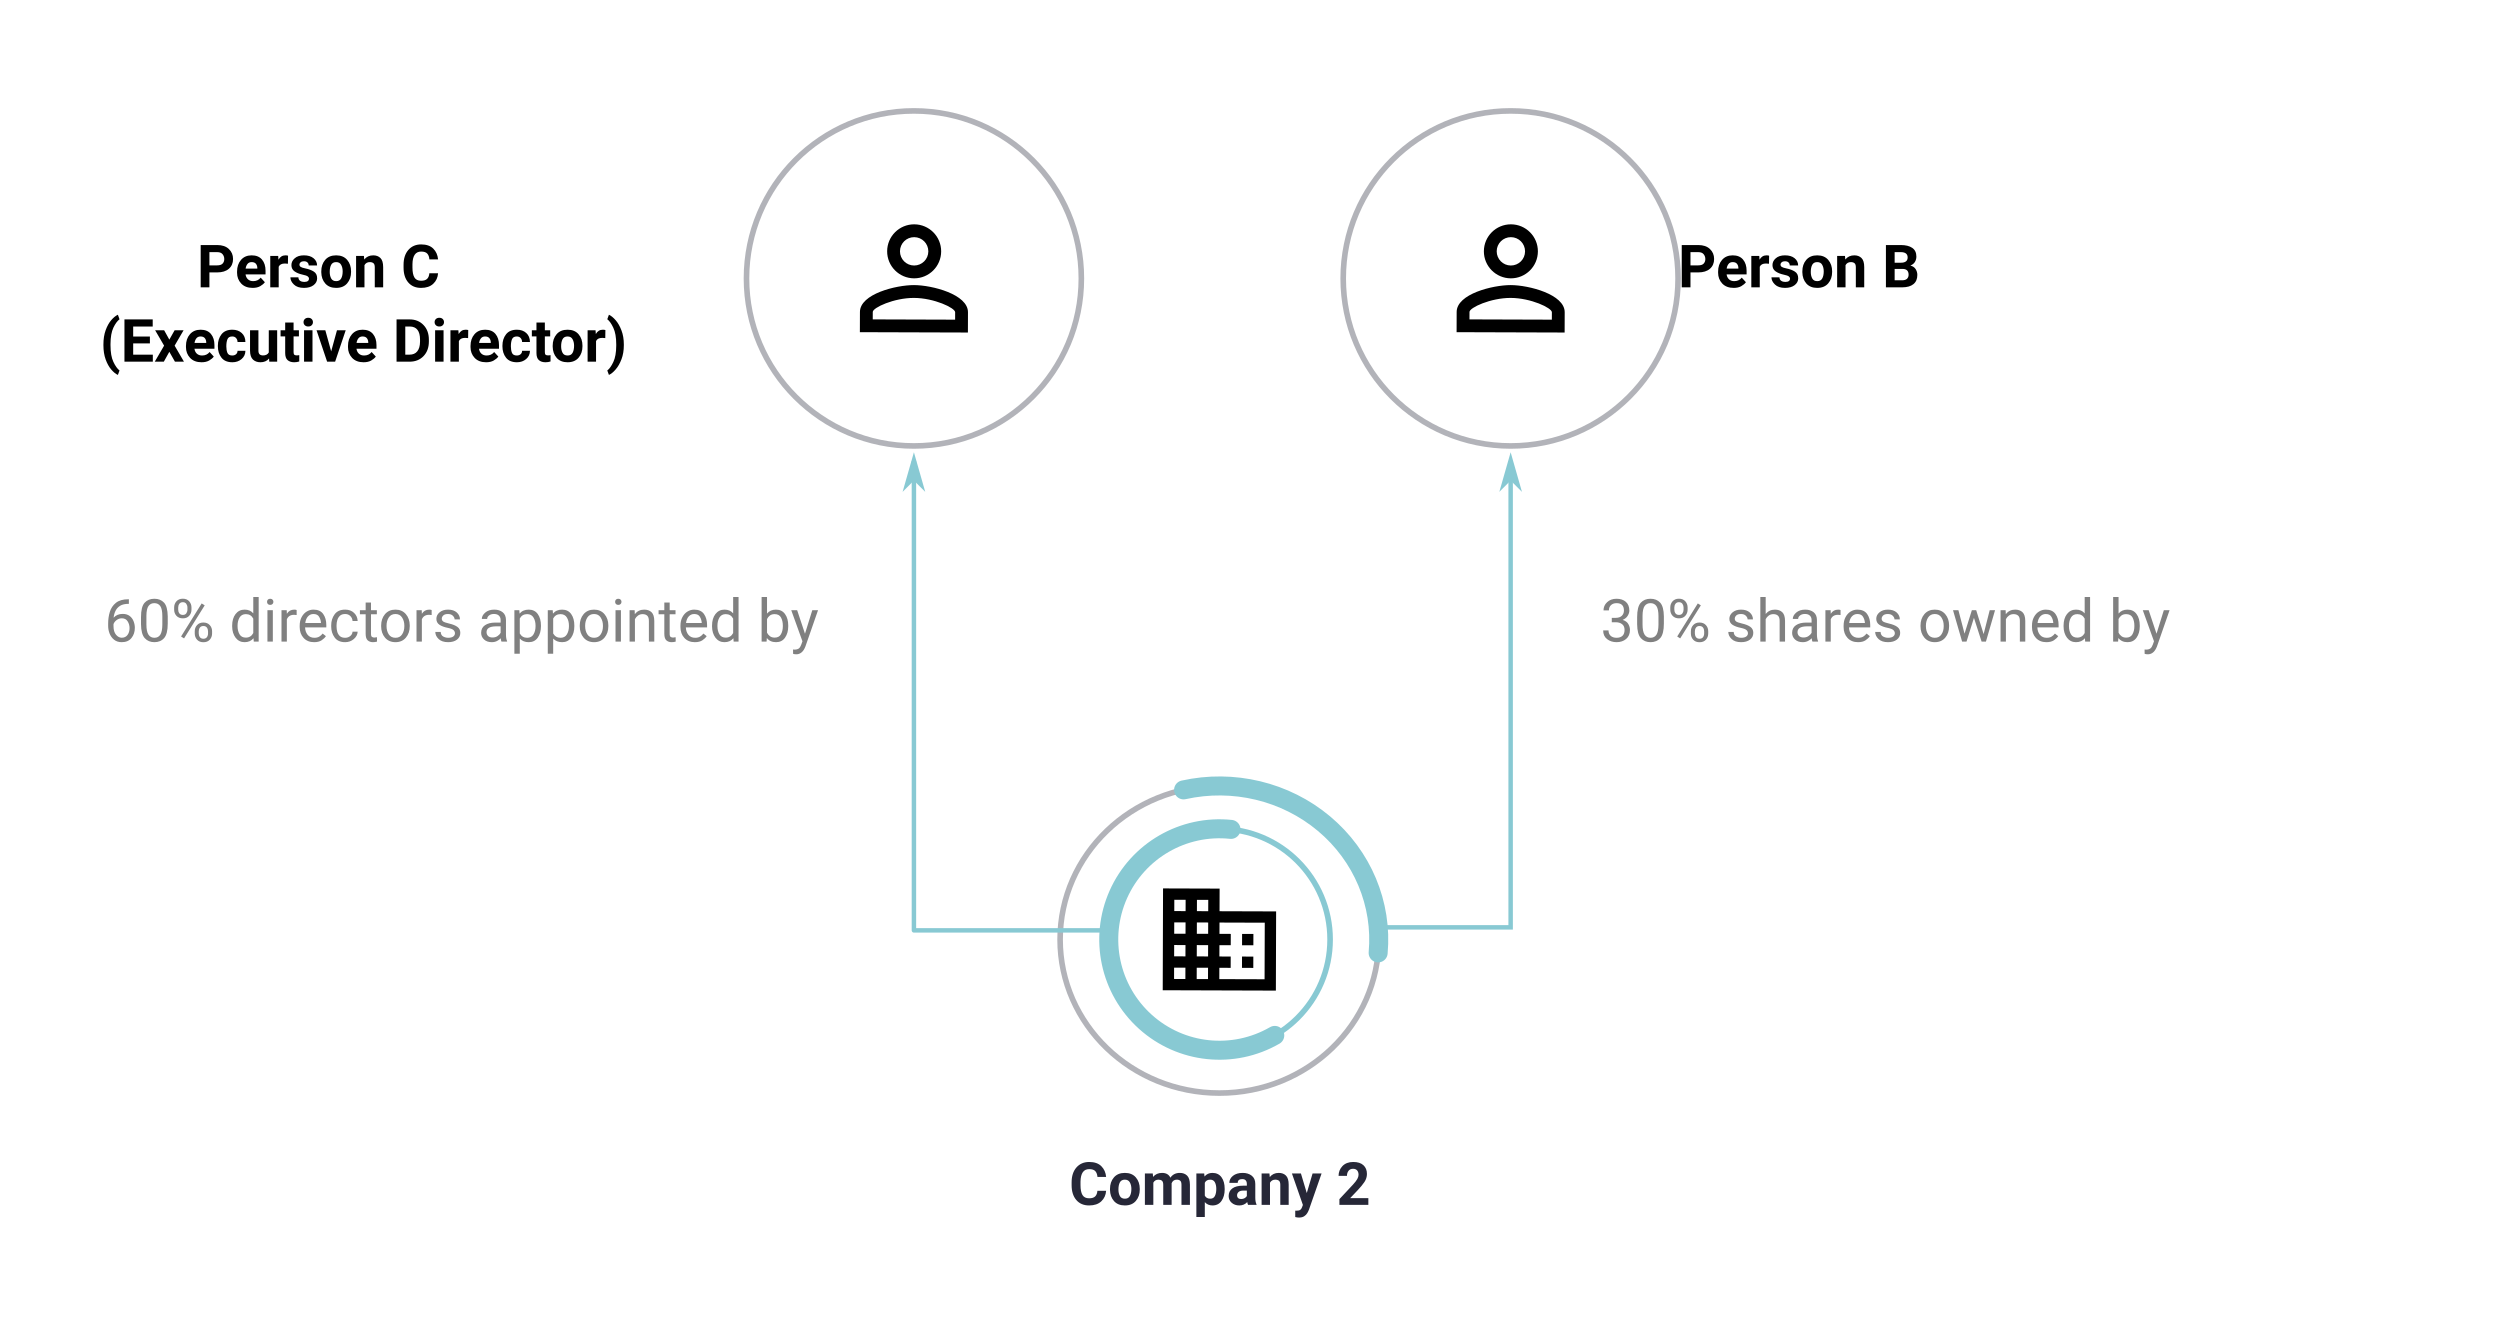
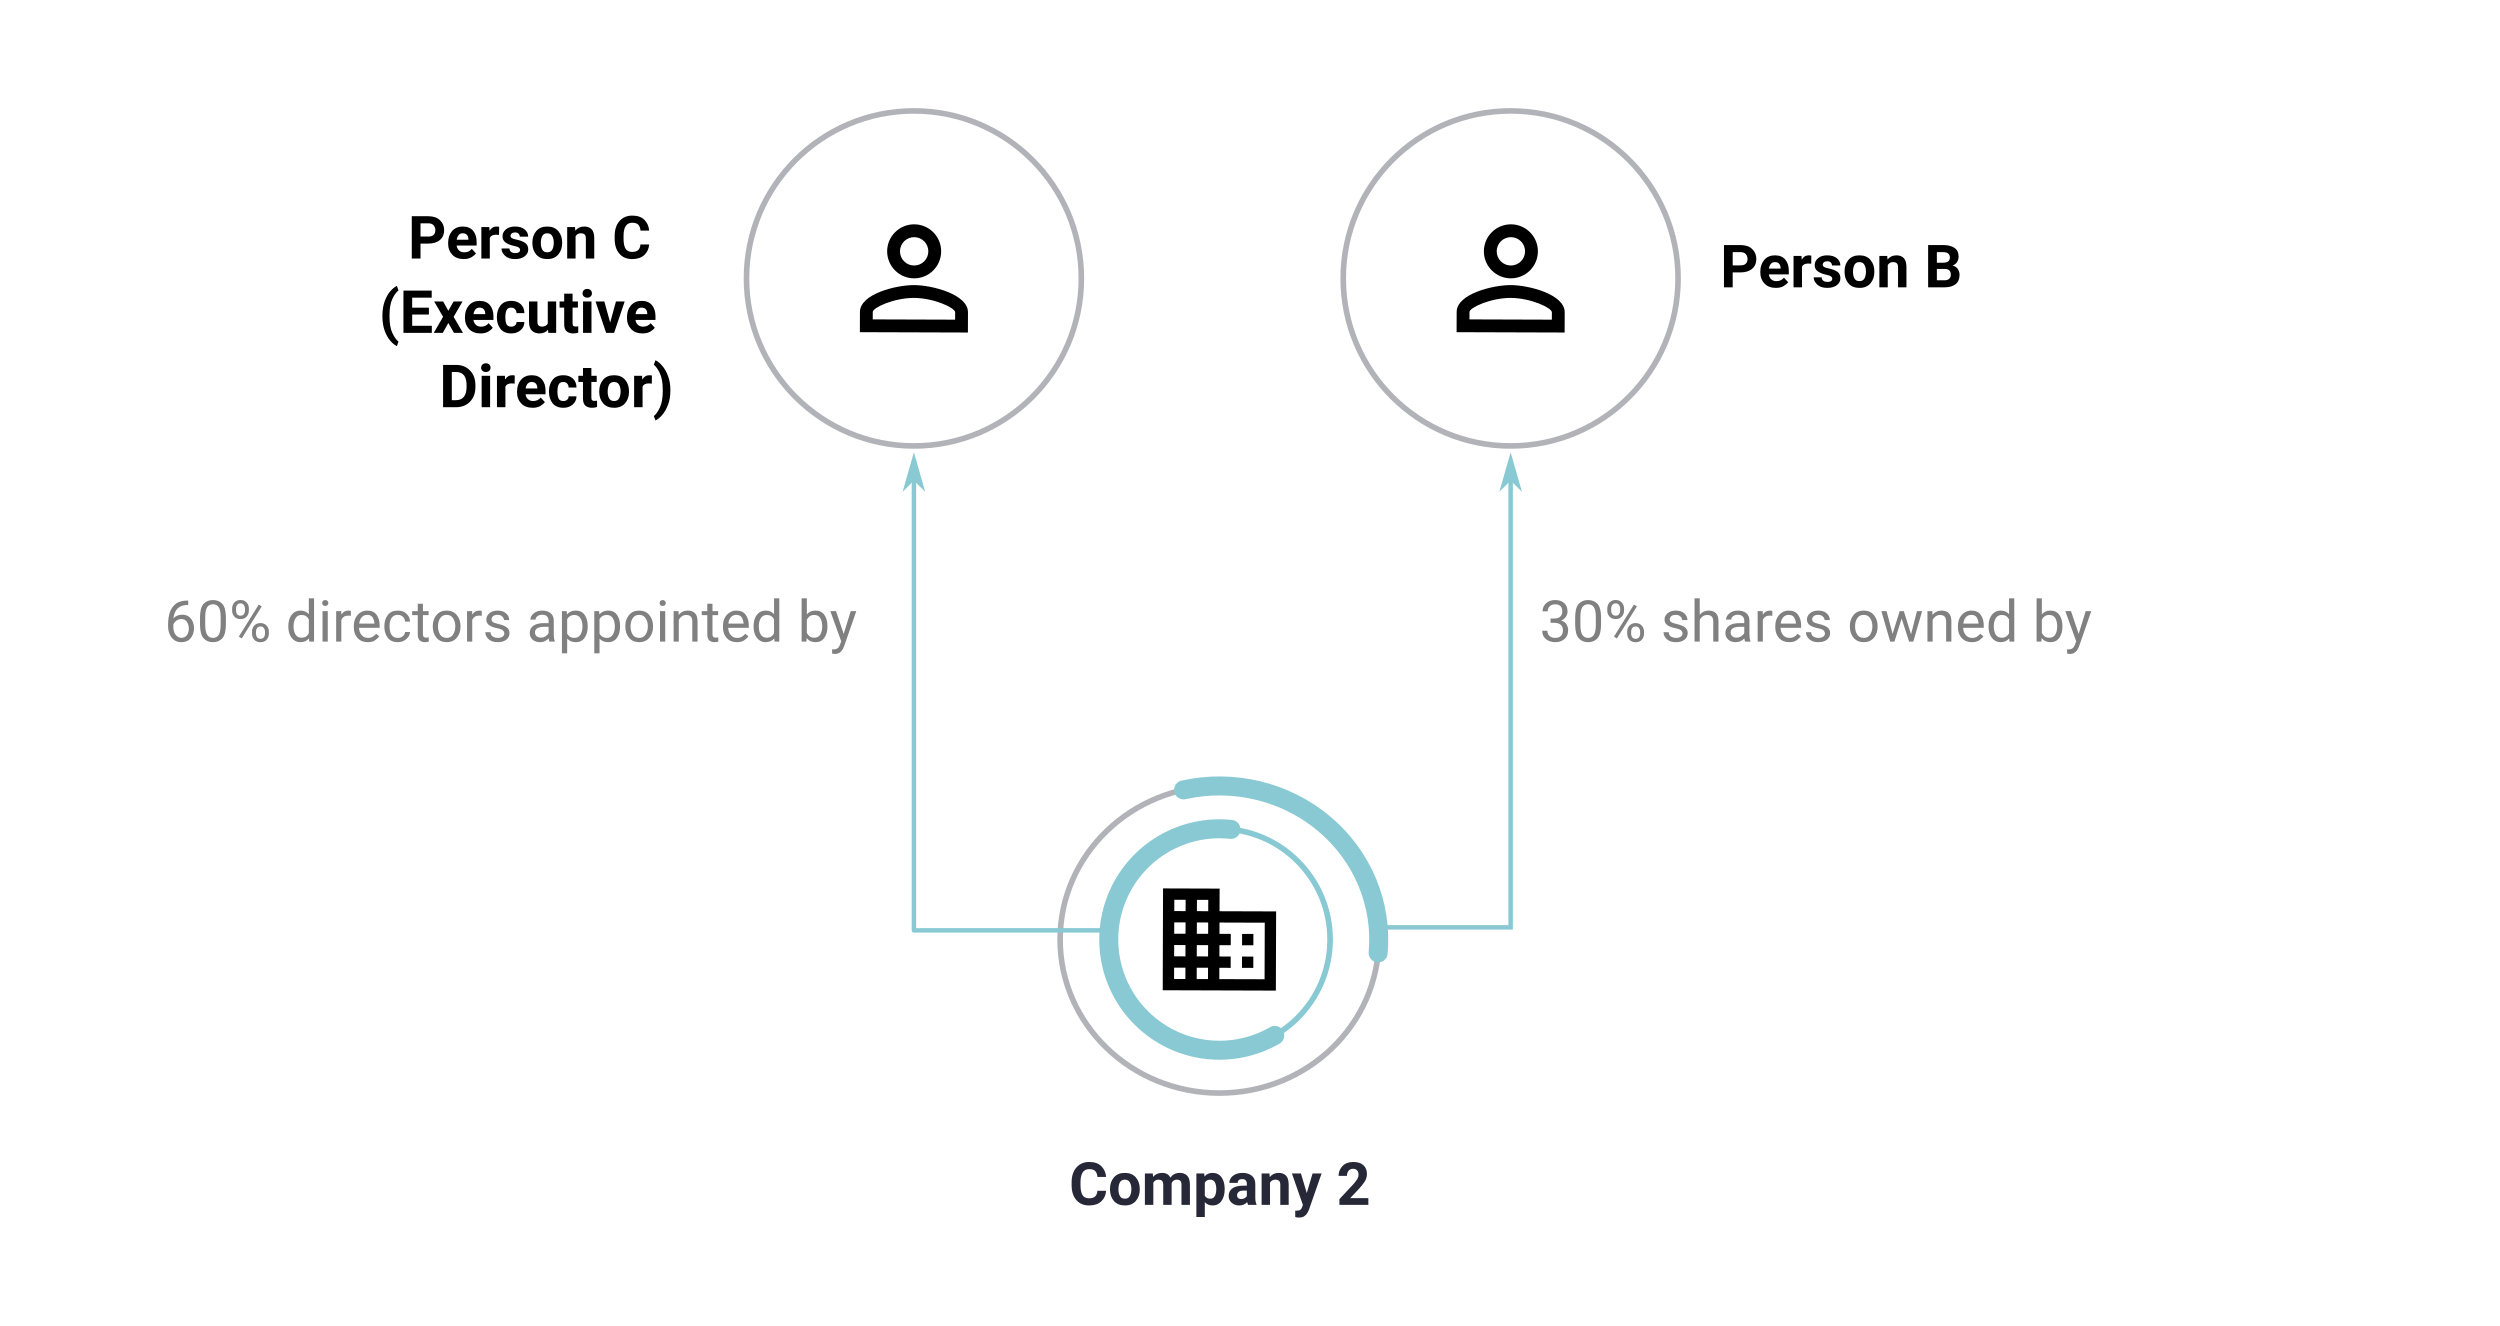
<svg xmlns="http://www.w3.org/2000/svg" id="Layer_1" data-name="Layer 1" viewBox="0 0 693.787 367.894" version="1.1" width="693.787" height="367.894">
  <defs id="defs3">
    <marker orient="auto" refY="0" refX="0" id="Arrow1Lend" style="overflow:visible">
      <path id="path4371" d="M 0,0 5,-5 -12.5,0 5,5 0,0 Z" style="fill:#00deb6;fill-opacity:1;fill-rule:evenodd;stroke:#00deb6;stroke-width:1pt;stroke-opacity:1" transform="matrix(-0.8,0,0,-0.8,-10,0)" />
    </marker>
    <marker orient="auto" refY="0" refX="0" id="Arrow1Mend" style="overflow:visible">
      <path id="path4377" d="M 0,0 5,-5 -12.5,0 5,5 0,0 Z" style="fill:#00deb6;fill-opacity:1;fill-rule:evenodd;stroke:#00deb6;stroke-width:1pt;stroke-opacity:1" transform="matrix(-0.4,0,0,-0.4,-4,0)" />
    </marker>
    <marker orient="auto" refY="0" refX="0" id="Arrow1Mstart" style="overflow:visible">
      <path id="path4374" d="M 0,0 5,-5 -12.5,0 5,5 0,0 Z" style="fill:#88c9d3;fill-opacity:1;fill-rule:evenodd;stroke:#88c9d3;stroke-width:1pt;stroke-opacity:1" transform="matrix(0.4,0,0,0.4,4,0)" />
    </marker>
    <style id="style5">.cls-1,.cls-10,.cls-11,.cls-7,.cls-8{fill:none;}.cls-1,.cls-11{stroke:#00deb6;}.cls-1,.cls-10,.cls-11,.cls-7{stroke-miterlimit:10;}.cls-2{fill:#00deb6;}.cls-3{font-size:16px;fill:#262737;}.cls-12,.cls-3{font-family:HKGrotesk-SemiBold, HK Grotesk;font-weight:700;}.cls-4{letter-spacing:-0.03em;}.cls-5{letter-spacing:-0.02em;}.cls-6{letter-spacing:0em;}.cls-7{stroke:#262737;}.cls-11,.cls-7{stroke-width:5px;}.cls-9{letter-spacing:-0.01em;}.cls-10{stroke:#e6e6e6;}.cls-12{font-size:12px;fill:gray;}.cls-13{letter-spacing:-0.03em;}.cls-14{letter-spacing:-0.01em;}.cls-15{letter-spacing:-0.02em;}.cls-16{letter-spacing:0em;}.cls-17{letter-spacing:0em;}.cls-18{letter-spacing:0em;}</style>
    <marker orient="auto" refY="0" refX="0" id="Arrow1Mstart-2" style="overflow:visible">
      <path id="path4374-0" d="M 0,0 5,-5 -12.5,0 5,5 0,0 Z" style="fill:#00deb6;fill-opacity:1;fill-rule:evenodd;stroke:#00deb6;stroke-width:1pt;stroke-opacity:1" transform="matrix(0.4,0,0,0.4,4,0)" />
    </marker>
    <clipPath id="p.1">
      <path style="clip-rule:evenodd" id="path3414" d="M 0,0 30,0 30,26 0,26 Z" />
    </clipPath>
    <clipPath id="p.2">
      <path style="clip-rule:evenodd" id="path3423" d="M 0,0 24,0 24,25 0,25 Z" />
    </clipPath>
    <clipPath id="p.1-3">
      <path style="clip-rule:evenodd" id="path3414-8" d="M 0,0 30,0 30,26 0,26 Z" />
    </clipPath>
    <marker orient="auto" refY="0" refX="0" id="Arrow1Mstart-8" style="overflow:visible">
      <path id="path4374-9" d="M 0,0 5,-5 -12.5,0 5,5 0,0 Z" style="fill:#00deb6;fill-opacity:1;fill-rule:evenodd;stroke:#00deb6;stroke-width:1pt;stroke-opacity:1" transform="matrix(0.4,0,0,0.4,4,0)" />
    </marker>
    <clipPath id="p.2-2">
      <path style="clip-rule:evenodd" id="path3423-2" d="M 0,0 24,0 24,25 0,25 Z" />
    </clipPath>
    <marker orient="auto" refY="0" refX="0" id="Arrow1Mstart-6" style="overflow:visible">
      <path id="path4374-3" d="M 0,0 5,-5 -12.5,0 5,5 0,0 Z" style="fill:#00deb6;fill-opacity:1;fill-rule:evenodd;stroke:#00deb6;stroke-width:1pt;stroke-opacity:1" transform="matrix(0.4,0,0,0.4,4,0)" />
    </marker>
    <marker orient="auto" refY="0" refX="0" id="Arrow1Mstart-84" style="overflow:visible">
      <path id="path4374-4" d="M 0,0 5,-5 -12.5,0 5,5 0,0 Z" style="fill:#88c9d3;fill-opacity:1;fill-rule:evenodd;stroke:#88c9d3;stroke-width:1pt;stroke-opacity:1" transform="matrix(0.4,0,0,0.4,4,0)" />
    </marker>
  </defs>
-   <text class="cls-3" id="text31" style="font-style:normal;font-variant:normal;font-weight:bold;font-stretch:normal;font-size:16.504px;line-height:125%;font-family:Roboto;-inkscape-font-specification:'Roboto, Bold';text-align:start;writing-mode:lr-tb;text-anchor:start;fill:#262737" x="283.575" y="334.287" transform="scale(0.9997463,1.000254)">
+   <text class="cls-3" id="text31" style="font-style:normal;font-variant:normal;font-weight:bold;font-stretch:normal;font-size:16.504px;line-height:0%;font-family:Roboto;-inkscape-font-specification:'Roboto, Bold';text-align:start;writing-mode:lr-tb;text-anchor:start;fill:#262737" x="283.575" y="334.287" transform="scale(0.9997463,1.000254)">
    <tspan x="296.778" y="334.287" id="tspan35" style="font-style:normal;font-variant:normal;font-weight:bold;font-stretch:normal;font-size:16.504px;line-height:125%;font-family:Roboto;-inkscape-font-specification:'Roboto, Bold';text-align:start;writing-mode:lr-tb;text-anchor:start">Company 2</tspan>
  </text>
  <path style="fill:none;fill-rule:evenodd;stroke:#88c9d3;stroke-width:1.237;stroke-linecap:butt;stroke-linejoin:miter;stroke-miterlimit:4;stroke-dasharray:none;stroke-opacity:1;marker-start:url(#Arrow1Mstart)" d="m 419.226,127.944 0,85.454 0,0 0,43.956 -37.106,0" id="path12354" />
  <ellipse class="cls-11" id="circle209-7-4-8" style="fill:none;stroke:#b2b3b9;stroke-width:1.558;stroke-linecap:round;stroke-miterlimit:10;stroke-dasharray:none;stroke-opacity:1" cx="338.41" cy="260.728" rx="44.215" ry="42.615" />
  <path class="cls-11" id="circle209-7-4" style="fill:none;stroke:#88c9d3;stroke-width:5.275;stroke-linecap:round;stroke-miterlimit:10;stroke-dasharray:none;stroke-opacity:1" d="m -382.456,264.442 a 44.215,42.615 0 0 1 15.039,-35.876 44.215,42.615 0 0 1 38.953,-9.361" transform="scale(-1,1)" />
  <ellipse class="cls-7" cx="419.226" cy="77.268" id="ellipse25-6" style="fill:none;stroke:#b2b3b9;stroke-width:1.558;stroke-miterlimit:10;stroke-dasharray:none;stroke-opacity:1" rx="46.465" ry="46.489" />
  <ellipse class="cls-11" id="circle209-7-4-3-8" style="fill:none;stroke:#88c9d3;stroke-width:1.558;stroke-linecap:round;stroke-miterlimit:10;stroke-dasharray:none;stroke-opacity:1" cx="338.41" cy="260.728" rx="30.713" ry="30.729" />
  <path class="cls-11" id="circle209-7-4-3" style="fill:none;stroke:#88c9d3;stroke-width:5.275;stroke-linecap:round;stroke-miterlimit:10;stroke-dasharray:none;stroke-opacity:1" d="m 353.766,287.34 a 30.713,30.729 0 0 1 -35.907,-3.776 30.713,30.729 0 0 1 -7.507,-35.334 30.713,30.729 0 0 1 31.268,-18.062" />
  <ellipse class="cls-7" cx="253.626" cy="77.268" id="ellipse25-6-6" style="fill:none;stroke:#b2b3b9;stroke-width:1.558;stroke-miterlimit:10;stroke-dasharray:none;stroke-opacity:1" rx="46.465" ry="46.489" />
  <path style="fill:none;fill-rule:evenodd;stroke:#88c9d3;stroke-width:1.237;stroke-linecap:butt;stroke-linejoin:round;stroke-miterlimit:4;stroke-dasharray:none;stroke-opacity:1;marker-start:url(#Arrow1Mstart-84)" d="m 253.626,127.944 0,85.454 0,0 0,44.798 53.57,0 0,0" id="path12354-8" />
-   <text xml:space="preserve" style="font-style:normal;font-weight:normal;font-size:48.012px;line-height:125%;font-family:sans-serif;letter-spacing:0px;word-spacing:0px;fill:#000000;fill-opacity:1;stroke:none;stroke-width:1px;stroke-linecap:butt;stroke-linejoin:miter;stroke-opacity:1" x="28.944" y="178.012" id="text15734" transform="scale(0.9997463,1.000254)">
-     <tspan id="tspan15736" x="28.944" y="178.012" style="color:#000000;font-style:normal;font-variant:normal;font-weight:normal;font-stretch:normal;font-size:16.504px;line-height:125%;font-family:Roboto;-inkscape-font-specification:'Roboto, Normal';text-indent:0;text-align:start;text-decoration:none;text-decoration-line:none;text-decoration-style:solid;text-decoration-color:#000000;letter-spacing:0px;word-spacing:0px;text-transform:none;direction:ltr;block-progression:tb;writing-mode:lr-tb;baseline-shift:baseline;text-anchor:start;white-space:normal;clip-rule:nonzero;display:inline;overflow:visible;visibility:visible;opacity:1;isolation:auto;mix-blend-mode:normal;color-interpolation:sRGB;color-interpolation-filters:linearRGB;solid-color:#000000;solid-opacity:1;fill:#808080;fill-opacity:1;fill-rule:nonzero;stroke:none;stroke-width:1px;stroke-linecap:butt;stroke-linejoin:miter;stroke-miterlimit:4;stroke-dasharray:none;stroke-dashoffset:0;stroke-opacity:1;color-rendering:auto;image-rendering:auto;shape-rendering:auto;text-rendering:auto;enable-background:accumulate">60% directors appointed by</tspan>
+   <text xml:space="preserve" style="font-style:normal;font-variant:normal;font-weight:normal;font-stretch:normal;font-size:16px;line-height:0%;font-family:Roboto;-inkscape-font-specification:'Roboto, Normal';font-variant-ligatures:normal;font-variant-caps:normal;font-variant-numeric:normal;font-feature-settings:normal;text-align:end;letter-spacing:0px;word-spacing:0px;writing-mode:lr-tb;text-anchor:end;fill:#000000;fill-opacity:1;stroke:none;stroke-width:1px;stroke-linecap:butt;stroke-linejoin:miter;stroke-opacity:1" x="249.796" y="178.012" id="text15734" transform="scale(0.9997464,1.000254)">
+     <tspan id="tspan15736" x="249.796" y="178.012" style="color:#000000;font-style:normal;font-variant:normal;font-weight:normal;font-stretch:normal;font-size:16px;line-height:125%;font-family:Roboto;-inkscape-font-specification:'Roboto, Normal';font-variant-ligatures:normal;font-variant-caps:normal;font-variant-numeric:normal;font-feature-settings:normal;text-indent:0;text-align:end;text-decoration:none;text-decoration-line:none;text-decoration-style:solid;text-decoration-color:#000000;letter-spacing:0px;word-spacing:0px;text-transform:none;writing-mode:lr-tb;direction:ltr;baseline-shift:baseline;text-anchor:end;white-space:normal;clip-rule:nonzero;display:inline;overflow:visible;visibility:visible;opacity:1;isolation:auto;mix-blend-mode:normal;color-interpolation:sRGB;color-interpolation-filters:linearRGB;solid-color:#000000;solid-opacity:1;fill:#808080;fill-opacity:1;fill-rule:nonzero;stroke:none;stroke-width:1px;stroke-linecap:butt;stroke-linejoin:miter;stroke-miterlimit:4;stroke-dasharray:none;stroke-dashoffset:0;stroke-opacity:1;color-rendering:auto;image-rendering:auto;shape-rendering:auto;text-rendering:auto;enable-background:accumulate">60% directors appointed by</tspan>
  </text>
-   <text xml:space="preserve" style="font-style:normal;font-weight:normal;font-size:48.012px;line-height:125%;font-family:sans-serif;letter-spacing:0px;word-spacing:0px;fill:#000000;fill-opacity:1;stroke:none;stroke-width:1px;stroke-linecap:butt;stroke-linejoin:miter;stroke-opacity:1" x="444.249" y="178.012" id="text15738" transform="scale(0.9997463,1.000254)">
-     <tspan id="tspan15740" x="444.249" y="178.012" style="color:#000000;font-style:normal;font-variant:normal;font-weight:normal;font-stretch:normal;font-size:16.504px;line-height:125%;font-family:Roboto;-inkscape-font-specification:'Roboto, Normal';text-indent:0;text-align:start;text-decoration:none;text-decoration-line:none;text-decoration-style:solid;text-decoration-color:#000000;letter-spacing:0px;word-spacing:0px;text-transform:none;direction:ltr;block-progression:tb;writing-mode:lr-tb;baseline-shift:baseline;text-anchor:start;white-space:normal;clip-rule:nonzero;display:inline;overflow:visible;visibility:visible;opacity:1;isolation:auto;mix-blend-mode:normal;color-interpolation:sRGB;color-interpolation-filters:linearRGB;solid-color:#000000;solid-opacity:1;fill:#808080;fill-opacity:1;fill-rule:nonzero;stroke:none;stroke-width:1px;stroke-linecap:butt;stroke-linejoin:miter;stroke-miterlimit:4;stroke-dasharray:none;stroke-dashoffset:0;stroke-opacity:1;color-rendering:auto;image-rendering:auto;shape-rendering:auto;text-rendering:auto;enable-background:accumulate">30% shares owned by</tspan>
+   <text xml:space="preserve" style="font-style:normal;font-weight:normal;line-height:0%;font-family:sans-serif;letter-spacing:0px;word-spacing:0px;fill:#000000;fill-opacity:1;stroke:none;stroke-width:1px;stroke-linecap:butt;stroke-linejoin:miter;stroke-opacity:1" x="427.345" y="178.012" id="text15738" transform="scale(0.9997464,1.000254)">
+     <tspan id="tspan15740" x="427.345" y="178.012" style="color:#000000;font-style:normal;font-variant:normal;font-weight:normal;font-stretch:normal;font-size:16px;line-height:125%;font-family:Roboto;-inkscape-font-specification:'Roboto, Normal';font-variant-ligatures:normal;font-variant-caps:normal;font-variant-numeric:normal;font-feature-settings:normal;text-indent:0;text-align:start;text-decoration:none;text-decoration-line:none;text-decoration-style:solid;text-decoration-color:#000000;letter-spacing:0px;word-spacing:0px;text-transform:none;writing-mode:lr-tb;direction:ltr;baseline-shift:baseline;text-anchor:start;white-space:normal;clip-rule:nonzero;display:inline;overflow:visible;visibility:visible;opacity:1;isolation:auto;mix-blend-mode:normal;color-interpolation:sRGB;color-interpolation-filters:linearRGB;solid-color:#000000;solid-opacity:1;fill:#808080;fill-opacity:1;fill-rule:nonzero;stroke:none;stroke-width:1px;stroke-linecap:butt;stroke-linejoin:miter;stroke-miterlimit:4;stroke-dasharray:none;stroke-dashoffset:0;stroke-opacity:1;color-rendering:auto;image-rendering:auto;shape-rendering:auto;text-rendering:auto;enable-background:accumulate">30% shares owned by</tspan>
  </text>
-   <text xml:space="preserve" style="font-style:normal;font-weight:normal;font-size:48.012px;line-height:125%;font-family:sans-serif;letter-spacing:0px;word-spacing:0px;fill:#000000;fill-opacity:1;stroke:none;stroke-width:1px;stroke-linecap:butt;stroke-linejoin:miter;stroke-opacity:1" x="518.111" y="79.719" id="text15742" transform="scale(0.9997463,1.000254)">
-     <tspan id="tspan15744" x="518.111" y="79.719" style="color:#000000;font-style:normal;font-variant:normal;font-weight:bold;font-stretch:normal;font-size:16.504px;line-height:125%;font-family:Roboto;-inkscape-font-specification:'Roboto, Bold';text-indent:0;text-align:center;text-decoration:none;text-decoration-line:none;text-decoration-style:solid;text-decoration-color:#000000;letter-spacing:0px;word-spacing:0px;text-transform:none;direction:ltr;block-progression:tb;writing-mode:lr-tb;baseline-shift:baseline;text-anchor:middle;white-space:normal;clip-rule:nonzero;display:inline;overflow:visible;visibility:visible;opacity:1;isolation:auto;mix-blend-mode:normal;color-interpolation:sRGB;color-interpolation-filters:linearRGB;solid-color:#000000;solid-opacity:1;fill:#000000;fill-opacity:1;fill-rule:nonzero;stroke:none;stroke-width:1px;stroke-linecap:butt;stroke-linejoin:miter;stroke-miterlimit:4;stroke-dasharray:none;stroke-dashoffset:0;stroke-opacity:1;color-rendering:auto;image-rendering:auto;shape-rendering:auto;text-rendering:auto;enable-background:accumulate">Person B</tspan>
+   <text xml:space="preserve" style="font-style:normal;font-variant:normal;font-weight:bold;font-stretch:normal;font-size:16.504px;line-height:0%;font-family:Roboto;-inkscape-font-specification:'Roboto, Bold';font-variant-ligatures:normal;font-variant-caps:normal;font-variant-numeric:normal;font-feature-settings:normal;text-align:start;letter-spacing:0px;word-spacing:0px;writing-mode:lr-tb;text-anchor:start;fill:#000000;fill-opacity:1;stroke:none;stroke-width:1px;stroke-linecap:butt;stroke-linejoin:miter;stroke-opacity:1" x="477.501" y="79.719" id="text15742" transform="scale(0.9997464,1.000254)">
+     <tspan id="tspan15744" x="477.501" y="79.719" style="color:#000000;font-style:normal;font-variant:normal;font-weight:bold;font-stretch:normal;font-size:16.504px;line-height:125%;font-family:Roboto;-inkscape-font-specification:'Roboto, Bold';font-variant-ligatures:normal;font-variant-caps:normal;font-variant-numeric:normal;font-feature-settings:normal;text-indent:0;text-align:start;text-decoration:none;text-decoration-line:none;text-decoration-style:solid;text-decoration-color:#000000;letter-spacing:0px;word-spacing:0px;text-transform:none;writing-mode:lr-tb;direction:ltr;baseline-shift:baseline;text-anchor:start;white-space:normal;clip-rule:nonzero;display:inline;overflow:visible;visibility:visible;opacity:1;isolation:auto;mix-blend-mode:normal;color-interpolation:sRGB;color-interpolation-filters:linearRGB;solid-color:#000000;solid-opacity:1;fill:#000000;fill-opacity:1;fill-rule:nonzero;stroke:none;stroke-width:1px;stroke-linecap:butt;stroke-linejoin:miter;stroke-miterlimit:4;stroke-dasharray:none;stroke-dashoffset:0;stroke-opacity:1;color-rendering:auto;image-rendering:auto;shape-rendering:auto;text-rendering:auto;enable-background:accumulate">Person B</tspan>
  </text>
-   <text xml:space="preserve" style="font-style:normal;font-weight:normal;font-size:48.012px;line-height:125%;font-family:sans-serif;letter-spacing:0px;word-spacing:0px;fill:#000000;fill-opacity:1;stroke:none;stroke-width:1px;stroke-linecap:butt;stroke-linejoin:miter;stroke-opacity:1" x="119.61" y="79.719" id="text15746" transform="scale(0.9997463,1.000254)">
-     <tspan id="tspan15748" x="119.61" y="79.719" style="font-style:normal;font-variant:normal;font-weight:bold;font-stretch:normal;font-size:16.504px;line-height:125%;font-family:Roboto;-inkscape-font-specification:'Roboto, Bold';text-align:center;writing-mode:lr-tb;text-anchor:middle">Person C</tspan>
-     <tspan x="119.61" y="100.349" id="tspan15750" style="font-style:normal;font-variant:normal;font-weight:bold;font-stretch:normal;font-size:16.504px;line-height:125%;font-family:Roboto;-inkscape-font-specification:'Roboto, Bold';text-align:center;writing-mode:lr-tb;text-anchor:middle">(Executive Director)</tspan>
+   <text xml:space="preserve" style="font-style:normal;font-weight:normal;line-height:0%;font-family:sans-serif;text-align:center;letter-spacing:0px;word-spacing:0px;text-anchor:middle;fill:#000000;fill-opacity:1;stroke:none;stroke-width:1px;stroke-linecap:butt;stroke-linejoin:miter;stroke-opacity:1" x="196.342" y="71.721" id="text15746" transform="scale(0.9997464,1.000254)">
+     <tspan id="tspan15748" x="196.342" y="71.721" style="font-style:normal;font-variant:normal;font-weight:bold;font-stretch:normal;font-size:16.504px;line-height:125%;font-family:Roboto;-inkscape-font-specification:'Roboto, Bold';font-variant-ligatures:normal;font-variant-caps:normal;font-variant-numeric:normal;font-feature-settings:normal;text-align:end;writing-mode:lr-tb;text-anchor:end">Person C</tspan>
+     <tspan x="202.079" y="92.351" id="tspan15750" style="font-style:normal;font-variant:normal;font-weight:bold;font-stretch:normal;font-size:16.504px;line-height:125%;font-family:Roboto;-inkscape-font-specification:'Roboto, Bold';font-variant-ligatures:normal;font-variant-caps:normal;font-variant-numeric:normal;font-feature-settings:normal;text-align:end;writing-mode:lr-tb;text-anchor:end">(Executive </tspan>
+     <tspan x="196.342" y="112.981" style="font-style:normal;font-variant:normal;font-weight:bold;font-stretch:normal;font-size:16.504px;line-height:125%;font-family:Roboto;-inkscape-font-specification:'Roboto, Bold';font-variant-ligatures:normal;font-variant-caps:normal;font-variant-numeric:normal;font-feature-settings:normal;text-align:end;writing-mode:lr-tb;text-anchor:end" id="tspan5777">Director)</tspan>
  </text>
  <path id="path4516" d="m 338.441,252.879 0.02,-6.28 -15.699,-0.051 -0.088,28.259 31.399,0.102 0.071,-21.979 z m -9.481,18.809 -3.139,-0.011 0.01,-3.139 3.14,0.011 z m 0.02,-6.28 -3.139,-0.011 0.01,-3.139 3.14,0.011 z m 0.02,-6.28 -3.139,-0.011 0.01,-3.139 3.14,0.011 z m 0.02,-6.28 -3.139,-0.011 0.01,-3.139 3.14,0.011 z m 6.219,18.86 -3.139,-0.01 0.01,-3.143 3.14,0.011 z m 0.02,-6.28 -3.139,-0.01 0.01,-3.14 3.14,0.011 z m 0.02,-6.28 -3.139,-0.01 0.01,-3.14 3.14,0.011 z m 0.02,-6.28 -3.139,-0.01 0.011,-3.14 3.14,0.011 z m 15.639,18.89 -12.56,-0.038 0.01,-3.14 3.14,0.011 0.01,-3.14 -3.139,-0.01 0.01,-3.14 3.14,0.011 0.01,-3.14 -3.139,-0.01 0.01,-3.14 12.56,0.041 z m -3.1,-12.57 -3.139,-0.01 -0.011,3.139 3.14,0.011 z m -0.02,6.28 -3.139,-0.01 -0.011,3.139 3.14,0.011 z" />
  <path id="path5743" d="m 253.704,65.814 a 3.935,3.935 0 1 1 -3.948,3.922 3.934,3.934 0 0 1 3.948,-3.922 m -0.054,16.864 c 5.565,0.018 11.421,2.774 11.417,3.972 l -0.007,2.061 -22.861,-0.075 0.007,-2.061 c 0,-1.198 5.878,-3.916 11.444,-3.898 m 0.066,-20.424 a 7.495,7.495 0 1 0 7.471,7.519 7.493,7.493 0 0 0 -7.471,-7.519 z m -0.054,16.864 c -5.003,-0.016 -14.999,2.462 -15.017,7.446 l -0.018,5.621 29.981,0.096 0.019,-5.621 c 0.017,-4.982 -9.962,-7.526 -14.965,-7.542 z" />
  <path id="path5743-5" d="m 419.304,65.814 a 3.935,3.935 0 1 1 -3.948,3.922 3.934,3.934 0 0 1 3.948,-3.922 m -0.054,16.864 c 5.565,0.018 11.421,2.774 11.417,3.972 l -0.007,2.061 -22.861,-0.075 0.007,-2.061 c 0,-1.198 5.878,-3.916 11.444,-3.898 m 0.066,-20.424 a 7.495,7.495 0 1 0 7.471,7.519 7.493,7.493 0 0 0 -7.471,-7.519 z m -0.054,16.864 c -5.003,-0.016 -14.999,2.462 -15.017,7.446 l -0.018,5.621 29.981,0.096 0.019,-5.621 c 0.017,-4.982 -9.962,-7.526 -14.965,-7.542 z" />
</svg>
